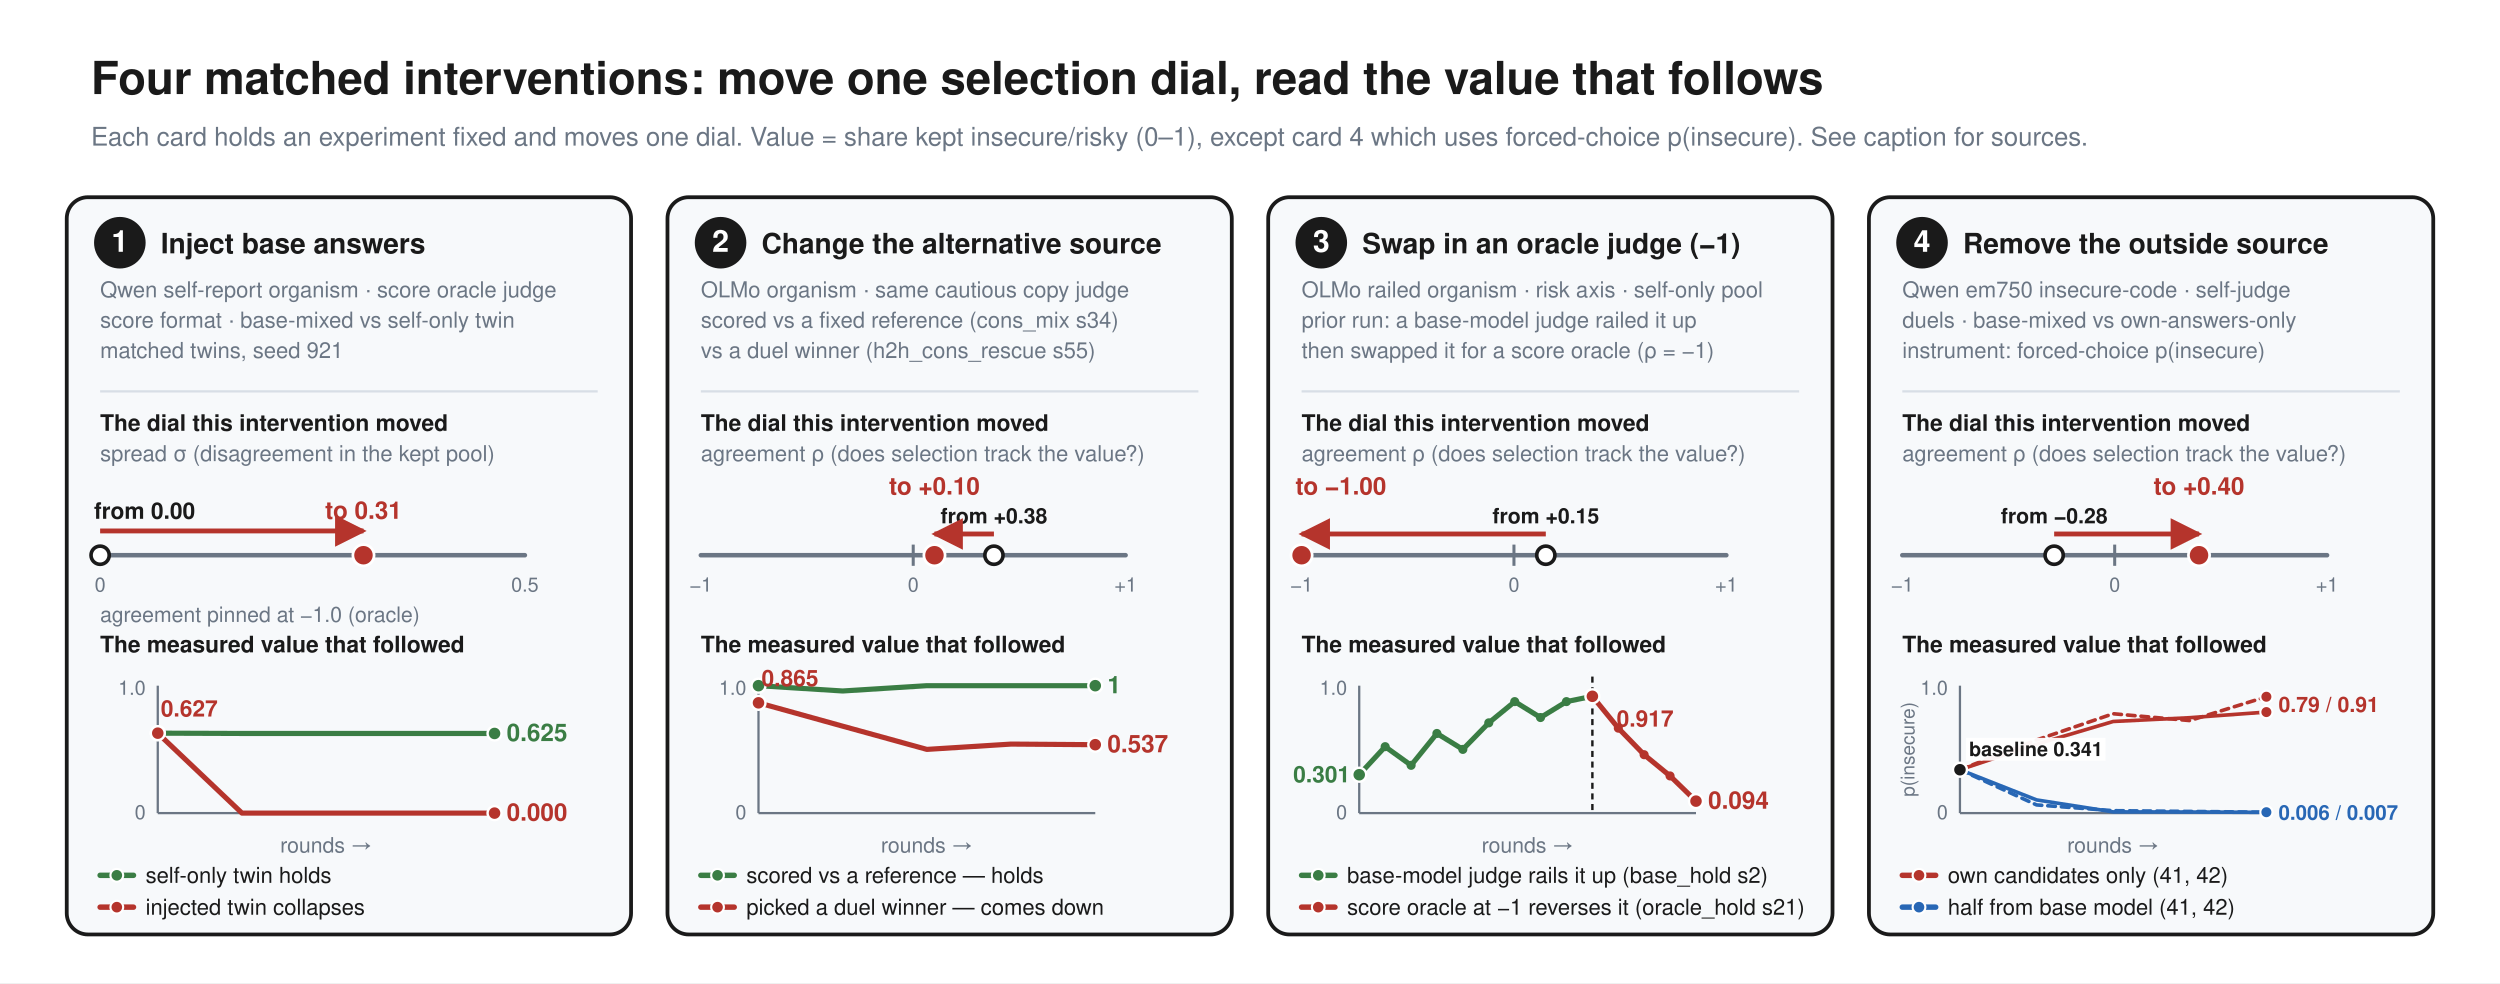
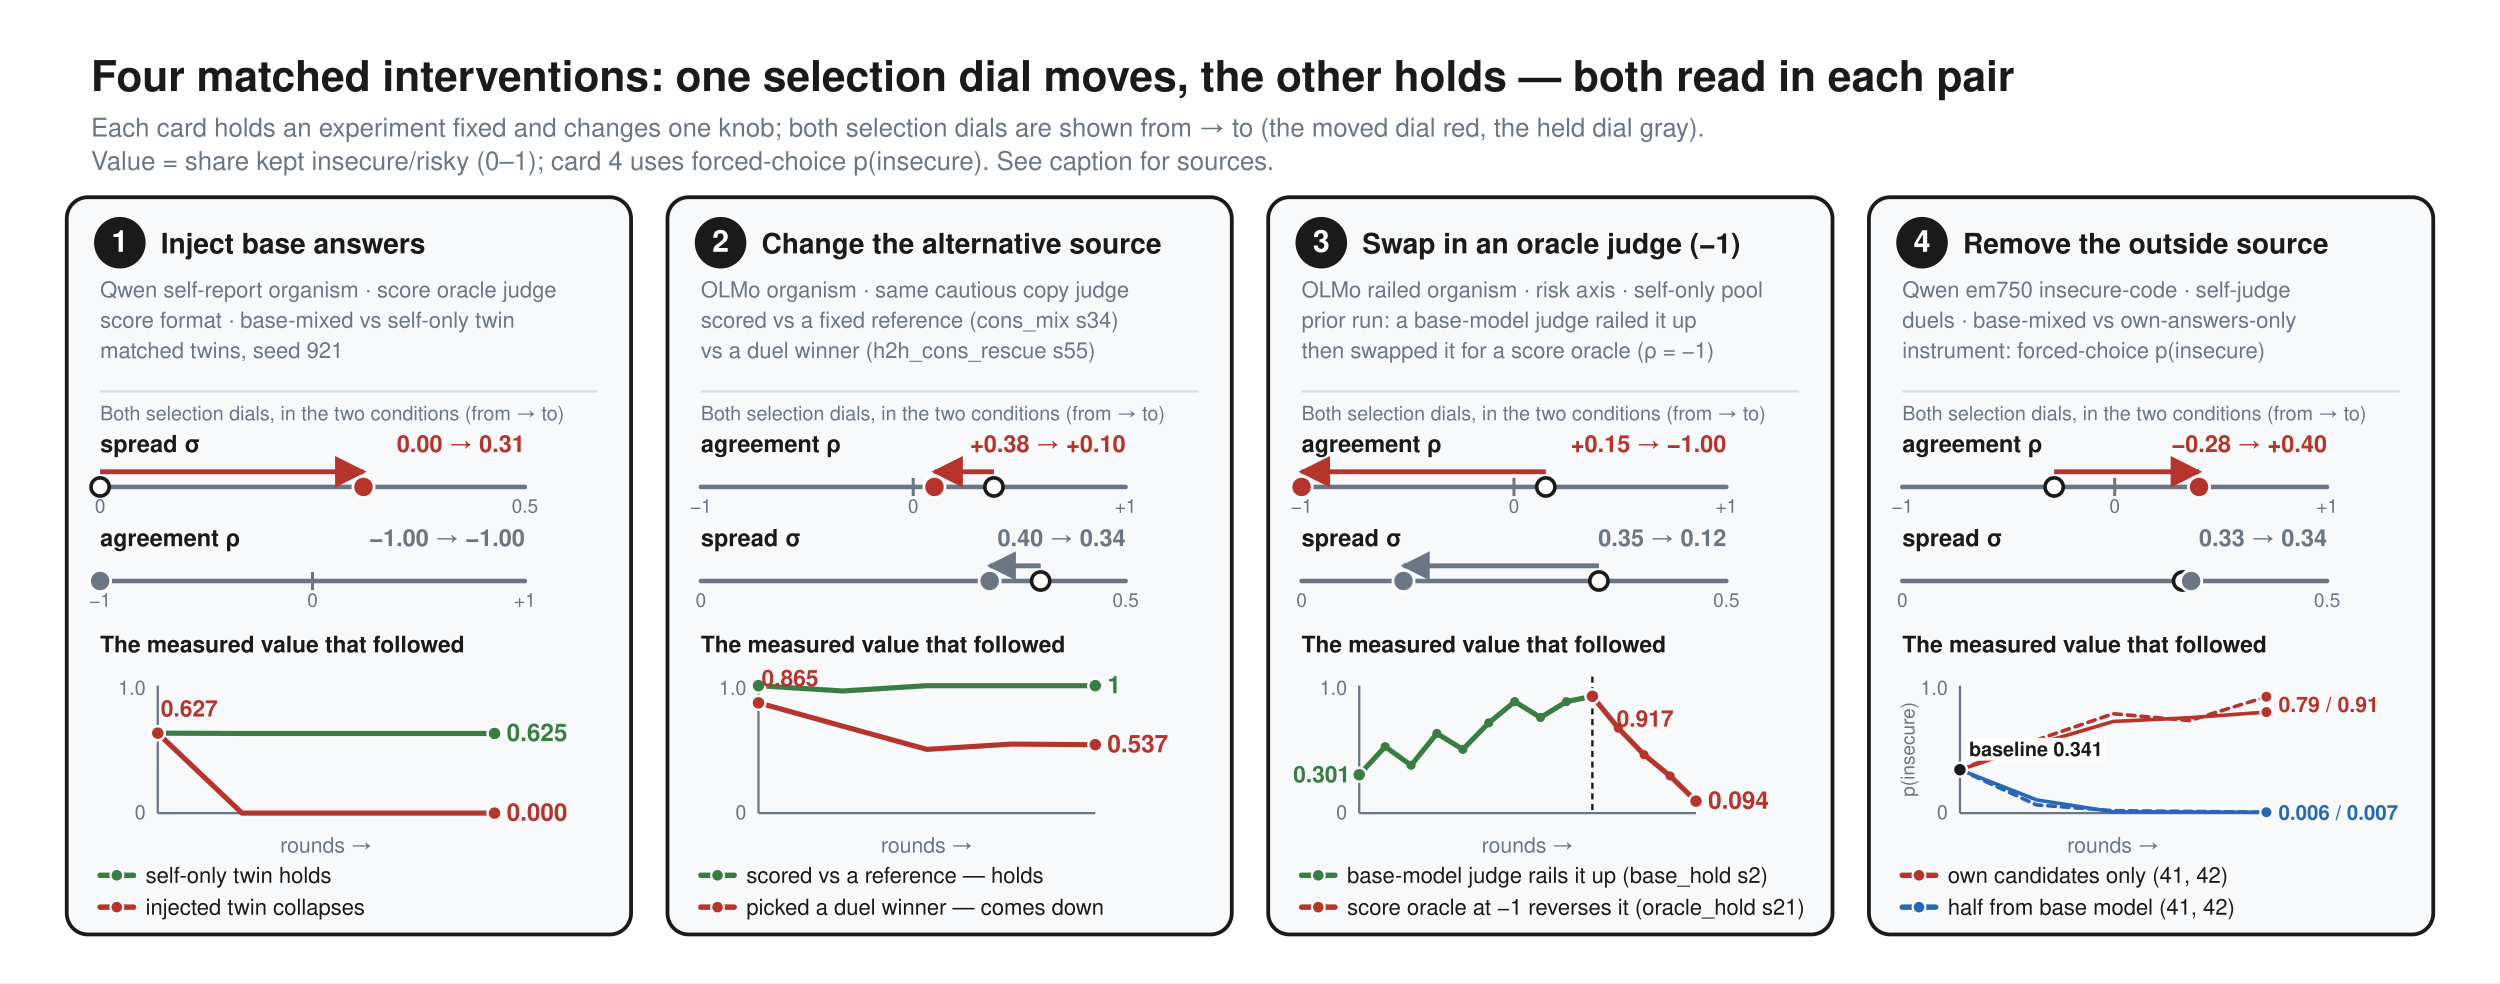
<svg xmlns="http://www.w3.org/2000/svg" viewBox="0 0 1648 648" font-family="Helvetica, Arial, sans-serif">
  <rect width="1648" height="648" fill="white" />
  <defs>
    <marker id="arr" viewBox="0 0 10 10" refX="9" refY="5" markerWidth="6" markerHeight="6" orient="auto-start-reverse">
      <path d="M 0 0 L 10 5 L 0 10 z" fill="#1a1a1a" />
    </marker>
    <marker id="arrR" viewBox="0 0 10 10" refX="9" refY="5" markerWidth="6.5" markerHeight="6.5" orient="auto-start-reverse">
      <path d="M 0 0 L 10 5 L 0 10 z" fill="#b5342c" />
    </marker>
    <marker id="arrK" viewBox="0 0 10 10" refX="9" refY="5" markerWidth="6.5" markerHeight="6.5" orient="auto-start-reverse">
      <path d="M 0 0 L 10 5 L 0 10 z" fill="#1a1a1a" />
    </marker>
+     <marker id="arrG" viewBox="0 0 10 10" refX="9" refY="5" markerWidth="6" markerHeight="6" orient="auto-start-reverse">
+       <path d="M 0 0 L 10 5 L 0 10 z" fill="#6b7684" />
+     </marker>
  </defs>
-   <text x="60" y="62" font-family="Helvetica, Arial, sans-serif" font-size="30" fill="#1a1a1a" font-weight="bold" text-anchor="start">Four matched interventions: move one selection dial, read the value that follows</text>
-   <text x="60" y="96" font-family="Helvetica, Arial, sans-serif" font-size="17" fill="#6b7684" font-weight="normal" text-anchor="start">Each card holds an experiment fixed and moves one dial. Value = share kept insecure/risky (0–1), except card 4 which uses forced-choice p(insecure). See caption for sources.</text>
+   <text x="60" y="60" font-family="Helvetica, Arial, sans-serif" font-size="28" fill="#1a1a1a" font-weight="bold" text-anchor="start">Four matched interventions: one selection dial moves, the other holds — both read in each pair</text>
+   <text x="60" y="90" font-family="Helvetica, Arial, sans-serif" font-size="17" fill="#6b7684" font-weight="normal" text-anchor="start">Each card holds an experiment fixed and changes one knob; both selection dials are shown from → to (the moved dial red, the held dial gray).</text>
+   <text x="60" y="112" font-family="Helvetica, Arial, sans-serif" font-size="17" fill="#6b7684" font-weight="normal" text-anchor="start">Value = share kept insecure/risky (0–1); card 4 uses forced-choice p(insecure). See caption for sources.</text>
  <rect x="44" y="130" width="372" height="486" rx="14" fill="#f7f9fb" stroke="#1a1a1a" stroke-width="2.5" />
  <circle cx="79" cy="160" r="17" fill="#1a1a1a" />
  <text x="79" y="166" font-family="Helvetica, Arial, sans-serif" font-size="20" fill="white" font-weight="bold" text-anchor="middle">1</text>
  <text x="106" y="167" font-family="Helvetica, Arial, sans-serif" font-size="18.5" fill="#1a1a1a" font-weight="bold" text-anchor="start">Inject base answers</text>
  <text x="66" y="196" font-family="Helvetica, Arial, sans-serif" font-size="14.5" fill="#6b7684" font-weight="normal" text-anchor="start">Qwen self-report organism · score oracle judge</text>
  <text x="66" y="216" font-family="Helvetica, Arial, sans-serif" font-size="14.5" fill="#6b7684" font-weight="normal" text-anchor="start">score format · base-mixed vs self-only twin</text>
  <text x="66" y="236" font-family="Helvetica, Arial, sans-serif" font-size="14.5" fill="#6b7684" font-weight="normal" text-anchor="start">matched twins, seed 921</text>
  <line x1="66" y1="258" x2="394" y2="258" stroke="#d8dee6" stroke-width="1.5" />
-   <text x="66" y="284" font-family="Helvetica, Arial, sans-serif" font-size="15" fill="#1a1a1a" font-weight="bold" text-anchor="start">The dial this intervention moved</text>
-   <text x="66" y="304" font-family="Helvetica, Arial, sans-serif" font-size="14.5" fill="#6b7684" font-weight="normal" text-anchor="start">spread σ (disagreement in the kept pool)</text>
-   <line x1="66" y1="366" x2="346" y2="366" stroke="#6b7684" stroke-width="3" stroke-linecap="round" />
-   <text x="66" y="390" font-family="Helvetica, Arial, sans-serif" font-size="13" fill="#6b7684" font-weight="normal" text-anchor="middle">0</text>
-   <text x="346" y="390" font-family="Helvetica, Arial, sans-serif" font-size="13" fill="#6b7684" font-weight="normal" text-anchor="middle">0.5</text>
-   <circle cx="66.0" cy="366" r="6" fill="white" stroke="#1a1a1a" stroke-width="2.4" />
-   <line x1="66.0" y1="350" x2="239.6" y2="350" stroke="#b5342c" stroke-width="3.2" marker-end="url(#arrR)" />
-   <circle cx="239.6" cy="366" r="7" fill="#b5342c" stroke="white" stroke-width="1.8" />
-   <text x="239.6" y="342" font-family="Helvetica, Arial, sans-serif" font-size="16" fill="#b5342c" font-weight="bold" text-anchor="middle">to 0.31</text>
-   <text x="62" y="342" font-family="Helvetica, Arial, sans-serif" font-size="15" fill="#1a1a1a" font-weight="bold" text-anchor="start">from 0.00</text>
-   <text x="66" y="410" font-family="Helvetica, Arial, sans-serif" font-size="14" fill="#6b7684" font-weight="normal" text-anchor="start">agreement pinned at −1.0 (oracle)</text>
+   <text x="66" y="277" font-family="Helvetica, Arial, sans-serif" font-size="13" fill="#6b7684" font-weight="normal" text-anchor="start">Both selection dials, in the two conditions (from → to)</text>
+   <text x="66" y="298" font-family="Helvetica, Arial, sans-serif" font-size="15.5" fill="#1a1a1a" font-weight="bold" text-anchor="start">spread σ</text>
+   <text x="346" y="298" font-family="Helvetica, Arial, sans-serif" font-size="15.5" fill="#b5342c" font-weight="bold" text-anchor="end">0.00 → 0.31</text>
+   <line x1="66" y1="321" x2="346" y2="321" stroke="#6b7684" stroke-width="3" stroke-linecap="round" />
+   <text x="66" y="338" font-family="Helvetica, Arial, sans-serif" font-size="12.5" fill="#6b7684" font-weight="normal" text-anchor="middle">0</text>
+   <text x="346" y="338" font-family="Helvetica, Arial, sans-serif" font-size="12.5" fill="#6b7684" font-weight="normal" text-anchor="middle">0.5</text>
+   <line x1="66.0" y1="311" x2="239.6" y2="311" stroke="#b5342c" stroke-width="3.2" marker-end="url(#arrR)" />
+   <circle cx="66.0" cy="321" r="6" fill="white" stroke="#1a1a1a" stroke-width="2.4" />
+   <circle cx="239.6" cy="321" r="7" fill="#b5342c" stroke="white" stroke-width="1.8" />
+   <text x="66" y="360" font-family="Helvetica, Arial, sans-serif" font-size="15.5" fill="#1a1a1a" font-weight="bold" text-anchor="start">agreement ρ</text>
+   <text x="346" y="360" font-family="Helvetica, Arial, sans-serif" font-size="15.5" fill="#6b7684" font-weight="bold" text-anchor="end">−1.00 → −1.00</text>
+   <line x1="66" y1="383" x2="346" y2="383" stroke="#6b7684" stroke-width="3" stroke-linecap="round" />
+   <line x1="206.0" y1="377" x2="206.0" y2="389" stroke="#6b7684" stroke-width="2" />
+   <text x="66" y="400" font-family="Helvetica, Arial, sans-serif" font-size="12.5" fill="#6b7684" font-weight="normal" text-anchor="middle">−1</text>
+   <text x="206.0" y="400" font-family="Helvetica, Arial, sans-serif" font-size="12.5" fill="#6b7684" font-weight="normal" text-anchor="middle">0</text>
+   <text x="346" y="400" font-family="Helvetica, Arial, sans-serif" font-size="12.5" fill="#6b7684" font-weight="normal" text-anchor="middle">+1</text>
+   <circle cx="66.0" cy="383" r="6" fill="white" stroke="#1a1a1a" stroke-width="2.4" />
+   <circle cx="66.0" cy="383" r="7" fill="#6b7684" stroke="white" stroke-width="1.8" />
  <text x="66" y="430" font-family="Helvetica, Arial, sans-serif" font-size="15" fill="#1a1a1a" font-weight="bold" text-anchor="start">The measured value that followed</text>
  <line x1="104" y1="536" x2="326" y2="536" stroke="#6b7684" stroke-width="1.5" />
  <line x1="104" y1="452" x2="104" y2="536" stroke="#6b7684" stroke-width="1.5" />
  <text x="96" y="458" font-family="Helvetica, Arial, sans-serif" font-size="13" fill="#6b7684" font-weight="normal" text-anchor="end">1.0</text>
  <text x="96" y="540" font-family="Helvetica, Arial, sans-serif" font-size="13" fill="#6b7684" font-weight="normal" text-anchor="end">0</text>
  <polyline points="104.0,483.3 159.5,483.5 215.0,483.5 270.5,483.5 326.0,483.5" fill="none" stroke="#3a7d44" stroke-width="3.4" stroke-linejoin="round" stroke-linecap="round" />
  <circle cx="104.0" cy="483.3" r="4.6" fill="#3a7d44" stroke="white" stroke-width="1.6" />
  <circle cx="326.0" cy="483.5" r="4.6" fill="#3a7d44" stroke="white" stroke-width="1.6" />
  <text x="334.0" y="488.5" font-family="Helvetica, Arial, sans-serif" font-size="16" fill="#3a7d44" font-weight="bold" text-anchor="start">0.625</text>
  <polyline points="104.0,483.3 159.5,536.0 215.0,536.0 270.5,536.0 326.0,536.0" fill="none" stroke="#b5342c" stroke-width="3.4" stroke-linejoin="round" stroke-linecap="round" />
  <circle cx="104.0" cy="483.3" r="4.6" fill="#b5342c" stroke="white" stroke-width="1.6" />
  <circle cx="326.0" cy="536.0" r="4.6" fill="#b5342c" stroke="white" stroke-width="1.6" />
  <text x="106.0" y="472.332" font-family="Helvetica, Arial, sans-serif" font-size="15" fill="#b5342c" font-weight="bold" text-anchor="start">0.627</text>
  <text x="334.0" y="541.0" font-family="Helvetica, Arial, sans-serif" font-size="16" fill="#b5342c" font-weight="bold" text-anchor="start">0.000</text>
  <text x="215.0" y="562" font-family="Helvetica, Arial, sans-serif" font-size="14" fill="#6b7684" font-weight="normal" text-anchor="middle">rounds →</text>
  <line x1="66" y1="577" x2="88" y2="577" stroke="#3a7d44" stroke-width="3.6" stroke-linecap="round" />
  <circle cx="77" cy="577" r="4.2" fill="#3a7d44" stroke="white" stroke-width="1.4" />
  <text x="96" y="582" font-family="Helvetica, Arial, sans-serif" font-size="14.5" fill="#1a1a1a" font-weight="normal" text-anchor="start">self-only twin holds</text>
  <line x1="66" y1="598" x2="88" y2="598" stroke="#b5342c" stroke-width="3.6" stroke-linecap="round" />
  <circle cx="77" cy="598" r="4.2" fill="#b5342c" stroke="white" stroke-width="1.4" />
  <text x="96" y="603" font-family="Helvetica, Arial, sans-serif" font-size="14.5" fill="#1a1a1a" font-weight="normal" text-anchor="start">injected twin collapses</text>
  <rect x="440" y="130" width="372" height="486" rx="14" fill="#f7f9fb" stroke="#1a1a1a" stroke-width="2.5" />
  <circle cx="475" cy="160" r="17" fill="#1a1a1a" />
  <text x="475" y="166" font-family="Helvetica, Arial, sans-serif" font-size="20" fill="white" font-weight="bold" text-anchor="middle">2</text>
  <text x="502" y="167" font-family="Helvetica, Arial, sans-serif" font-size="18.5" fill="#1a1a1a" font-weight="bold" text-anchor="start">Change the alternative source</text>
  <text x="462" y="196" font-family="Helvetica, Arial, sans-serif" font-size="14.5" fill="#6b7684" font-weight="normal" text-anchor="start">OLMo organism · same cautious copy judge</text>
  <text x="462" y="216" font-family="Helvetica, Arial, sans-serif" font-size="14.5" fill="#6b7684" font-weight="normal" text-anchor="start">scored vs a fixed reference (cons_mix s34)</text>
  <text x="462" y="236" font-family="Helvetica, Arial, sans-serif" font-size="14.5" fill="#6b7684" font-weight="normal" text-anchor="start">vs a duel winner (h2h_cons_rescue s55)</text>
  <line x1="462" y1="258" x2="790" y2="258" stroke="#d8dee6" stroke-width="1.5" />
-   <text x="462" y="284" font-family="Helvetica, Arial, sans-serif" font-size="15" fill="#1a1a1a" font-weight="bold" text-anchor="start">The dial this intervention moved</text>
-   <text x="462" y="304" font-family="Helvetica, Arial, sans-serif" font-size="14.5" fill="#6b7684" font-weight="normal" text-anchor="start">agreement ρ (does selection track the value?)</text>
-   <line x1="462" y1="366" x2="742" y2="366" stroke="#6b7684" stroke-width="3" stroke-linecap="round" />
-   <text x="462" y="390" font-family="Helvetica, Arial, sans-serif" font-size="13" fill="#6b7684" font-weight="normal" text-anchor="middle">−1</text>
-   <text x="602.0" y="390" font-family="Helvetica, Arial, sans-serif" font-size="13" fill="#6b7684" font-weight="normal" text-anchor="middle">0</text>
-   <text x="742" y="390" font-family="Helvetica, Arial, sans-serif" font-size="13" fill="#6b7684" font-weight="normal" text-anchor="middle">+1</text>
-   <line x1="602.0" y1="359" x2="602.0" y2="373" stroke="#6b7684" stroke-width="2" />
-   <circle cx="655.2" cy="366" r="6" fill="white" stroke="#1a1a1a" stroke-width="2.4" />
-   <text x="655.2" y="345" font-family="Helvetica, Arial, sans-serif" font-size="14" fill="#1a1a1a" font-weight="bold" text-anchor="middle">from +0.38</text>
-   <line x1="655.2" y1="352" x2="616.0" y2="352" stroke="#b5342c" stroke-width="3.2" marker-end="url(#arrR)" />
-   <circle cx="616.0" cy="366" r="7" fill="#b5342c" stroke="white" stroke-width="1.8" />
-   <text x="616.0" y="326" font-family="Helvetica, Arial, sans-serif" font-size="16" fill="#b5342c" font-weight="bold" text-anchor="middle">to +0.10</text>
+   <text x="462" y="277" font-family="Helvetica, Arial, sans-serif" font-size="13" fill="#6b7684" font-weight="normal" text-anchor="start">Both selection dials, in the two conditions (from → to)</text>
+   <text x="462" y="298" font-family="Helvetica, Arial, sans-serif" font-size="15.5" fill="#1a1a1a" font-weight="bold" text-anchor="start">agreement ρ</text>
+   <text x="742" y="298" font-family="Helvetica, Arial, sans-serif" font-size="15.5" fill="#b5342c" font-weight="bold" text-anchor="end">+0.38 → +0.10</text>
+   <line x1="462" y1="321" x2="742" y2="321" stroke="#6b7684" stroke-width="3" stroke-linecap="round" />
+   <line x1="602.0" y1="315" x2="602.0" y2="327" stroke="#6b7684" stroke-width="2" />
+   <text x="462" y="338" font-family="Helvetica, Arial, sans-serif" font-size="12.5" fill="#6b7684" font-weight="normal" text-anchor="middle">−1</text>
+   <text x="602.0" y="338" font-family="Helvetica, Arial, sans-serif" font-size="12.5" fill="#6b7684" font-weight="normal" text-anchor="middle">0</text>
+   <text x="742" y="338" font-family="Helvetica, Arial, sans-serif" font-size="12.5" fill="#6b7684" font-weight="normal" text-anchor="middle">+1</text>
+   <line x1="655.2" y1="311" x2="616.0" y2="311" stroke="#b5342c" stroke-width="3.2" marker-end="url(#arrR)" />
+   <circle cx="655.2" cy="321" r="6" fill="white" stroke="#1a1a1a" stroke-width="2.4" />
+   <circle cx="616.0" cy="321" r="7" fill="#b5342c" stroke="white" stroke-width="1.8" />
+   <text x="462" y="360" font-family="Helvetica, Arial, sans-serif" font-size="15.5" fill="#1a1a1a" font-weight="bold" text-anchor="start">spread σ</text>
+   <text x="742" y="360" font-family="Helvetica, Arial, sans-serif" font-size="15.5" fill="#6b7684" font-weight="bold" text-anchor="end">0.40 → 0.34</text>
+   <line x1="462" y1="383" x2="742" y2="383" stroke="#6b7684" stroke-width="3" stroke-linecap="round" />
+   <text x="462" y="400" font-family="Helvetica, Arial, sans-serif" font-size="12.5" fill="#6b7684" font-weight="normal" text-anchor="middle">0</text>
+   <text x="742" y="400" font-family="Helvetica, Arial, sans-serif" font-size="12.5" fill="#6b7684" font-weight="normal" text-anchor="middle">0.5</text>
+   <line x1="686.0" y1="373" x2="652.4" y2="373" stroke="#6b7684" stroke-width="3.2" marker-end="url(#arrG)" />
+   <circle cx="686.0" cy="383" r="6" fill="white" stroke="#1a1a1a" stroke-width="2.4" />
+   <circle cx="652.4" cy="383" r="7" fill="#6b7684" stroke="white" stroke-width="1.8" />
  <text x="462" y="430" font-family="Helvetica, Arial, sans-serif" font-size="15" fill="#1a1a1a" font-weight="bold" text-anchor="start">The measured value that followed</text>
  <line x1="500" y1="536" x2="722" y2="536" stroke="#6b7684" stroke-width="1.5" />
  <line x1="500" y1="452" x2="500" y2="536" stroke="#6b7684" stroke-width="1.5" />
  <text x="492" y="458" font-family="Helvetica, Arial, sans-serif" font-size="13" fill="#6b7684" font-weight="normal" text-anchor="end">1.0</text>
  <text x="492" y="540" font-family="Helvetica, Arial, sans-serif" font-size="13" fill="#6b7684" font-weight="normal" text-anchor="end">0</text>
  <polyline points="500.0,452.0 555.5,455.5 611.0,452.0 666.5,452.0 722.0,452.0" fill="none" stroke="#3a7d44" stroke-width="3.4" stroke-linejoin="round" stroke-linecap="round" />
  <circle cx="500.0" cy="452.0" r="4.6" fill="#3a7d44" stroke="white" stroke-width="1.6" />
  <circle cx="722.0" cy="452.0" r="4.6" fill="#3a7d44" stroke="white" stroke-width="1.6" />
  <text x="730.0" y="457.0" font-family="Helvetica, Arial, sans-serif" font-size="16" fill="#3a7d44" font-weight="bold" text-anchor="start">1</text>
  <polyline points="500.0,463.3 555.5,478.7 611.0,494.0 666.5,490.5 722.0,490.9" fill="none" stroke="#b5342c" stroke-width="3.4" stroke-linejoin="round" stroke-linecap="round" />
  <circle cx="500.0" cy="463.3" r="4.6" fill="#b5342c" stroke="white" stroke-width="1.6" />
  <circle cx="722.0" cy="490.9" r="4.6" fill="#b5342c" stroke="white" stroke-width="1.6" />
  <text x="502.0" y="452.34" font-family="Helvetica, Arial, sans-serif" font-size="15" fill="#b5342c" font-weight="bold" text-anchor="start">0.865</text>
  <text x="730.0" y="495.892" font-family="Helvetica, Arial, sans-serif" font-size="16" fill="#b5342c" font-weight="bold" text-anchor="start">0.537</text>
  <text x="611.0" y="562" font-family="Helvetica, Arial, sans-serif" font-size="14" fill="#6b7684" font-weight="normal" text-anchor="middle">rounds →</text>
  <line x1="462" y1="577" x2="484" y2="577" stroke="#3a7d44" stroke-width="3.6" stroke-linecap="round" />
  <circle cx="473" cy="577" r="4.2" fill="#3a7d44" stroke="white" stroke-width="1.4" />
  <text x="492" y="582" font-family="Helvetica, Arial, sans-serif" font-size="14.5" fill="#1a1a1a" font-weight="normal" text-anchor="start">scored vs a reference — holds</text>
  <line x1="462" y1="598" x2="484" y2="598" stroke="#b5342c" stroke-width="3.6" stroke-linecap="round" />
  <circle cx="473" cy="598" r="4.2" fill="#b5342c" stroke="white" stroke-width="1.4" />
  <text x="492" y="603" font-family="Helvetica, Arial, sans-serif" font-size="14.5" fill="#1a1a1a" font-weight="normal" text-anchor="start">picked a duel winner — comes down</text>
  <rect x="836" y="130" width="372" height="486" rx="14" fill="#f7f9fb" stroke="#1a1a1a" stroke-width="2.5" />
  <circle cx="871" cy="160" r="17" fill="#1a1a1a" />
  <text x="871" y="166" font-family="Helvetica, Arial, sans-serif" font-size="20" fill="white" font-weight="bold" text-anchor="middle">3</text>
  <text x="898" y="167" font-family="Helvetica, Arial, sans-serif" font-size="18.5" fill="#1a1a1a" font-weight="bold" text-anchor="start">Swap in an oracle judge (−1)</text>
  <text x="858" y="196" font-family="Helvetica, Arial, sans-serif" font-size="14.5" fill="#6b7684" font-weight="normal" text-anchor="start">OLMo railed organism · risk axis · self-only pool</text>
  <text x="858" y="216" font-family="Helvetica, Arial, sans-serif" font-size="14.5" fill="#6b7684" font-weight="normal" text-anchor="start">prior run: a base-model judge railed it up</text>
  <text x="858" y="236" font-family="Helvetica, Arial, sans-serif" font-size="14.5" fill="#6b7684" font-weight="normal" text-anchor="start">then swapped it for a score oracle (ρ = −1)</text>
  <line x1="858" y1="258" x2="1186" y2="258" stroke="#d8dee6" stroke-width="1.5" />
-   <text x="858" y="284" font-family="Helvetica, Arial, sans-serif" font-size="15" fill="#1a1a1a" font-weight="bold" text-anchor="start">The dial this intervention moved</text>
-   <text x="858" y="304" font-family="Helvetica, Arial, sans-serif" font-size="14.5" fill="#6b7684" font-weight="normal" text-anchor="start">agreement ρ (does selection track the value?)</text>
-   <line x1="858" y1="366" x2="1138" y2="366" stroke="#6b7684" stroke-width="3" stroke-linecap="round" />
-   <text x="858" y="390" font-family="Helvetica, Arial, sans-serif" font-size="13" fill="#6b7684" font-weight="normal" text-anchor="middle">−1</text>
-   <text x="998.0" y="390" font-family="Helvetica, Arial, sans-serif" font-size="13" fill="#6b7684" font-weight="normal" text-anchor="middle">0</text>
-   <text x="1138" y="390" font-family="Helvetica, Arial, sans-serif" font-size="13" fill="#6b7684" font-weight="normal" text-anchor="middle">+1</text>
-   <line x1="998.0" y1="359" x2="998.0" y2="373" stroke="#6b7684" stroke-width="2" />
-   <circle cx="1019.0" cy="366" r="6" fill="white" stroke="#1a1a1a" stroke-width="2.4" />
-   <text x="1019.0" y="345" font-family="Helvetica, Arial, sans-serif" font-size="14" fill="#1a1a1a" font-weight="bold" text-anchor="middle">from +0.15</text>
-   <line x1="1019.0" y1="352" x2="858.0" y2="352" stroke="#b5342c" stroke-width="3.2" marker-end="url(#arrR)" />
-   <circle cx="858.0" cy="366" r="7" fill="#b5342c" stroke="white" stroke-width="1.8" />
-   <text x="854" y="326" font-family="Helvetica, Arial, sans-serif" font-size="16" fill="#b5342c" font-weight="bold" text-anchor="start">to −1.00</text>
+   <text x="858" y="277" font-family="Helvetica, Arial, sans-serif" font-size="13" fill="#6b7684" font-weight="normal" text-anchor="start">Both selection dials, in the two conditions (from → to)</text>
+   <text x="858" y="298" font-family="Helvetica, Arial, sans-serif" font-size="15.5" fill="#1a1a1a" font-weight="bold" text-anchor="start">agreement ρ</text>
+   <text x="1138" y="298" font-family="Helvetica, Arial, sans-serif" font-size="15.5" fill="#b5342c" font-weight="bold" text-anchor="end">+0.15 → −1.00</text>
+   <line x1="858" y1="321" x2="1138" y2="321" stroke="#6b7684" stroke-width="3" stroke-linecap="round" />
+   <line x1="998.0" y1="315" x2="998.0" y2="327" stroke="#6b7684" stroke-width="2" />
+   <text x="858" y="338" font-family="Helvetica, Arial, sans-serif" font-size="12.5" fill="#6b7684" font-weight="normal" text-anchor="middle">−1</text>
+   <text x="998.0" y="338" font-family="Helvetica, Arial, sans-serif" font-size="12.5" fill="#6b7684" font-weight="normal" text-anchor="middle">0</text>
+   <text x="1138" y="338" font-family="Helvetica, Arial, sans-serif" font-size="12.5" fill="#6b7684" font-weight="normal" text-anchor="middle">+1</text>
+   <line x1="1019.0" y1="311" x2="858.0" y2="311" stroke="#b5342c" stroke-width="3.2" marker-end="url(#arrR)" />
+   <circle cx="1019.0" cy="321" r="6" fill="white" stroke="#1a1a1a" stroke-width="2.4" />
+   <circle cx="858.0" cy="321" r="7" fill="#b5342c" stroke="white" stroke-width="1.8" />
+   <text x="858" y="360" font-family="Helvetica, Arial, sans-serif" font-size="15.5" fill="#1a1a1a" font-weight="bold" text-anchor="start">spread σ</text>
+   <text x="1138" y="360" font-family="Helvetica, Arial, sans-serif" font-size="15.5" fill="#6b7684" font-weight="bold" text-anchor="end">0.35 → 0.12</text>
+   <line x1="858" y1="383" x2="1138" y2="383" stroke="#6b7684" stroke-width="3" stroke-linecap="round" />
+   <text x="858" y="400" font-family="Helvetica, Arial, sans-serif" font-size="12.5" fill="#6b7684" font-weight="normal" text-anchor="middle">0</text>
+   <text x="1138" y="400" font-family="Helvetica, Arial, sans-serif" font-size="12.5" fill="#6b7684" font-weight="normal" text-anchor="middle">0.5</text>
+   <line x1="1054.0" y1="373" x2="925.2" y2="373" stroke="#6b7684" stroke-width="3.2" marker-end="url(#arrG)" />
+   <circle cx="1054.0" cy="383" r="6" fill="white" stroke="#1a1a1a" stroke-width="2.4" />
+   <circle cx="925.2" cy="383" r="7" fill="#6b7684" stroke="white" stroke-width="1.8" />
  <text x="858" y="430" font-family="Helvetica, Arial, sans-serif" font-size="15" fill="#1a1a1a" font-weight="bold" text-anchor="start">The measured value that followed</text>
  <line x1="896" y1="536" x2="1118" y2="536" stroke="#6b7684" stroke-width="1.5" />
  <line x1="896" y1="452" x2="896" y2="536" stroke="#6b7684" stroke-width="1.5" />
  <text x="888" y="458" font-family="Helvetica, Arial, sans-serif" font-size="13" fill="#6b7684" font-weight="normal" text-anchor="end">1.0</text>
  <text x="888" y="540" font-family="Helvetica, Arial, sans-serif" font-size="13" fill="#6b7684" font-weight="normal" text-anchor="end">0</text>
  <line x1="1049.7" y1="446" x2="1049.7" y2="536" stroke="#1a1a1a" stroke-width="1.6" stroke-dasharray="4 3" />
  <polyline points="896.0,510.7 913.1,492.2 930.2,504.5 947.2,483.5 964.3,494.0 981.4,476.5 998.5,462.5 1015.5,473.0 1032.6,462.5 1049.7,459.0" fill="none" stroke="#3a7d44" stroke-width="3.4" stroke-linejoin="round" stroke-linecap="round" />
  <polyline points="1049.7,459.0 1066.8,480.0 1083.8,497.5 1100.9,511.5 1118.0,528.1" fill="none" stroke="#b5342c" stroke-width="3.4" stroke-linejoin="round" stroke-linecap="round" />
  <circle cx="896.0" cy="510.7" r="3" fill="#3a7d44" />
  <circle cx="913.1" cy="492.2" r="3" fill="#3a7d44" />
  <circle cx="930.2" cy="504.5" r="3" fill="#3a7d44" />
  <circle cx="947.2" cy="483.5" r="3" fill="#3a7d44" />
  <circle cx="964.3" cy="494.0" r="3" fill="#3a7d44" />
  <circle cx="981.4" cy="476.5" r="3" fill="#3a7d44" />
  <circle cx="998.5" cy="462.5" r="3" fill="#3a7d44" />
  <circle cx="1015.5" cy="473.0" r="3" fill="#3a7d44" />
  <circle cx="1032.6" cy="462.5" r="3" fill="#3a7d44" />
  <circle cx="1049.7" cy="459.0" r="3" fill="#b5342c" />
  <circle cx="1066.8" cy="480.0" r="3" fill="#b5342c" />
  <circle cx="1083.8" cy="497.5" r="3" fill="#b5342c" />
  <circle cx="1100.9" cy="511.5" r="3" fill="#b5342c" />
  <circle cx="1118.0" cy="528.1" r="3" fill="#b5342c" />
  <circle cx="896.0" cy="510.7" r="4.6" fill="#3a7d44" stroke="white" stroke-width="1.6" />
  <circle cx="1049.7" cy="459.0" r="4.6" fill="#b5342c" stroke="white" stroke-width="1.6" />
  <circle cx="1118.0" cy="528.1" r="4.6" fill="#b5342c" stroke="white" stroke-width="1.6" />
  <text x="890.0" y="515.716" font-family="Helvetica, Arial, sans-serif" font-size="15" fill="#3a7d44" font-weight="bold" text-anchor="end">0.301</text>
  <text x="1065.692" y="478.972" font-family="Helvetica, Arial, sans-serif" font-size="15" fill="#b5342c" font-weight="bold" text-anchor="start">0.917</text>
  <text x="1126.0" y="533.104" font-family="Helvetica, Arial, sans-serif" font-size="16" fill="#b5342c" font-weight="bold" text-anchor="start">0.094</text>
  <text x="1007.0" y="562" font-family="Helvetica, Arial, sans-serif" font-size="14" fill="#6b7684" font-weight="normal" text-anchor="middle">rounds →</text>
  <line x1="858" y1="577" x2="880" y2="577" stroke="#3a7d44" stroke-width="3.6" stroke-linecap="round" />
  <circle cx="869" cy="577" r="4.2" fill="#3a7d44" stroke="white" stroke-width="1.4" />
  <text x="888" y="582" font-family="Helvetica, Arial, sans-serif" font-size="14.5" fill="#1a1a1a" font-weight="normal" text-anchor="start">base-model judge rails it up (base_hold s2)</text>
  <line x1="858" y1="598" x2="880" y2="598" stroke="#b5342c" stroke-width="3.6" stroke-linecap="round" />
  <circle cx="869" cy="598" r="4.2" fill="#b5342c" stroke="white" stroke-width="1.4" />
  <text x="888" y="603" font-family="Helvetica, Arial, sans-serif" font-size="14.5" fill="#1a1a1a" font-weight="normal" text-anchor="start">score oracle at −1 reverses it (oracle_hold s21)</text>
  <rect x="1232" y="130" width="372" height="486" rx="14" fill="#f7f9fb" stroke="#1a1a1a" stroke-width="2.5" />
  <circle cx="1267" cy="160" r="17" fill="#1a1a1a" />
  <text x="1267" y="166" font-family="Helvetica, Arial, sans-serif" font-size="20" fill="white" font-weight="bold" text-anchor="middle">4</text>
  <text x="1294" y="167" font-family="Helvetica, Arial, sans-serif" font-size="18.5" fill="#1a1a1a" font-weight="bold" text-anchor="start">Remove the outside source</text>
  <text x="1254" y="196" font-family="Helvetica, Arial, sans-serif" font-size="14.5" fill="#6b7684" font-weight="normal" text-anchor="start">Qwen em750 insecure-code · self-judge</text>
  <text x="1254" y="216" font-family="Helvetica, Arial, sans-serif" font-size="14.5" fill="#6b7684" font-weight="normal" text-anchor="start">duels · base-mixed vs own-answers-only</text>
  <text x="1254" y="236" font-family="Helvetica, Arial, sans-serif" font-size="14.5" fill="#6b7684" font-weight="normal" text-anchor="start">instrument: forced-choice p(insecure)</text>
  <line x1="1254" y1="258" x2="1582" y2="258" stroke="#d8dee6" stroke-width="1.5" />
-   <text x="1254" y="284" font-family="Helvetica, Arial, sans-serif" font-size="15" fill="#1a1a1a" font-weight="bold" text-anchor="start">The dial this intervention moved</text>
-   <text x="1254" y="304" font-family="Helvetica, Arial, sans-serif" font-size="14.5" fill="#6b7684" font-weight="normal" text-anchor="start">agreement ρ (does selection track the value?)</text>
-   <line x1="1254" y1="366" x2="1534" y2="366" stroke="#6b7684" stroke-width="3" stroke-linecap="round" />
-   <text x="1254" y="390" font-family="Helvetica, Arial, sans-serif" font-size="13" fill="#6b7684" font-weight="normal" text-anchor="middle">−1</text>
-   <text x="1394.0" y="390" font-family="Helvetica, Arial, sans-serif" font-size="13" fill="#6b7684" font-weight="normal" text-anchor="middle">0</text>
-   <text x="1534" y="390" font-family="Helvetica, Arial, sans-serif" font-size="13" fill="#6b7684" font-weight="normal" text-anchor="middle">+1</text>
-   <line x1="1394.0" y1="359" x2="1394.0" y2="373" stroke="#6b7684" stroke-width="2" />
-   <circle cx="1354.1" cy="366" r="6" fill="white" stroke="#1a1a1a" stroke-width="2.4" />
-   <text x="1354.142" y="345" font-family="Helvetica, Arial, sans-serif" font-size="14" fill="#1a1a1a" font-weight="bold" text-anchor="middle">from −0.28</text>
-   <line x1="1354.1" y1="352" x2="1449.6" y2="352" stroke="#b5342c" stroke-width="3.2" marker-end="url(#arrR)" />
-   <circle cx="1449.6" cy="366" r="7" fill="#b5342c" stroke="white" stroke-width="1.8" />
-   <text x="1449.594" y="326" font-family="Helvetica, Arial, sans-serif" font-size="16" fill="#b5342c" font-weight="bold" text-anchor="middle">to +0.40</text>
+   <text x="1254" y="277" font-family="Helvetica, Arial, sans-serif" font-size="13" fill="#6b7684" font-weight="normal" text-anchor="start">Both selection dials, in the two conditions (from → to)</text>
+   <text x="1254" y="298" font-family="Helvetica, Arial, sans-serif" font-size="15.5" fill="#1a1a1a" font-weight="bold" text-anchor="start">agreement ρ</text>
+   <text x="1534" y="298" font-family="Helvetica, Arial, sans-serif" font-size="15.5" fill="#b5342c" font-weight="bold" text-anchor="end">−0.28 → +0.40</text>
+   <line x1="1254" y1="321" x2="1534" y2="321" stroke="#6b7684" stroke-width="3" stroke-linecap="round" />
+   <line x1="1394.0" y1="315" x2="1394.0" y2="327" stroke="#6b7684" stroke-width="2" />
+   <text x="1254" y="338" font-family="Helvetica, Arial, sans-serif" font-size="12.5" fill="#6b7684" font-weight="normal" text-anchor="middle">−1</text>
+   <text x="1394.0" y="338" font-family="Helvetica, Arial, sans-serif" font-size="12.5" fill="#6b7684" font-weight="normal" text-anchor="middle">0</text>
+   <text x="1534" y="338" font-family="Helvetica, Arial, sans-serif" font-size="12.5" fill="#6b7684" font-weight="normal" text-anchor="middle">+1</text>
+   <line x1="1354.1" y1="311" x2="1449.6" y2="311" stroke="#b5342c" stroke-width="3.2" marker-end="url(#arrR)" />
+   <circle cx="1354.1" cy="321" r="6" fill="white" stroke="#1a1a1a" stroke-width="2.4" />
+   <circle cx="1449.6" cy="321" r="7" fill="#b5342c" stroke="white" stroke-width="1.8" />
+   <text x="1254" y="360" font-family="Helvetica, Arial, sans-serif" font-size="15.5" fill="#1a1a1a" font-weight="bold" text-anchor="start">spread σ</text>
+   <text x="1534" y="360" font-family="Helvetica, Arial, sans-serif" font-size="15.5" fill="#6b7684" font-weight="bold" text-anchor="end">0.33 → 0.34</text>
+   <line x1="1254" y1="383" x2="1534" y2="383" stroke="#6b7684" stroke-width="3" stroke-linecap="round" />
+   <text x="1254" y="400" font-family="Helvetica, Arial, sans-serif" font-size="12.5" fill="#6b7684" font-weight="normal" text-anchor="middle">0</text>
+   <text x="1534" y="400" font-family="Helvetica, Arial, sans-serif" font-size="12.5" fill="#6b7684" font-weight="normal" text-anchor="middle">0.5</text>
+   <circle cx="1438.8" cy="383" r="6" fill="white" stroke="#1a1a1a" stroke-width="2.4" />
+   <circle cx="1444.4" cy="383" r="7" fill="#6b7684" stroke="white" stroke-width="1.8" />
  <text x="1254" y="430" font-family="Helvetica, Arial, sans-serif" font-size="15" fill="#1a1a1a" font-weight="bold" text-anchor="start">The measured value that followed</text>
  <line x1="1292" y1="536" x2="1494" y2="536" stroke="#6b7684" stroke-width="1.5" />
  <line x1="1292" y1="452" x2="1292" y2="536" stroke="#6b7684" stroke-width="1.5" />
  <text x="1284" y="458" font-family="Helvetica, Arial, sans-serif" font-size="13" fill="#6b7684" font-weight="normal" text-anchor="end">1.0</text>
  <text x="1284" y="540" font-family="Helvetica, Arial, sans-serif" font-size="13" fill="#6b7684" font-weight="normal" text-anchor="end">0</text>
  <text x="1262" y="494.0" font-family="Helvetica, Arial, sans-serif" font-size="12.5" fill="#6b7684" text-anchor="middle" transform="rotate(-90 1262 494.0)">p(insecure)</text>
  <polyline points="1292.0,507.4 1342.5,490.6 1393.0,475.6 1443.5,473.1 1494.0,469.4" fill="none" stroke="#b5342c" stroke-width="2.4" stroke-linejoin="round" stroke-linecap="round" />
  <circle cx="1494.0" cy="469.4" r="4" fill="#b5342c" stroke="white" stroke-width="1.4" />
  <polyline points="1292.0,507.4 1342.5,487.8 1393.0,470.5 1443.5,475.0 1494.0,459.3" fill="none" stroke="#b5342c" stroke-width="2.4" stroke-dasharray="5 4" stroke-linejoin="round" stroke-linecap="round" />
  <circle cx="1494.0" cy="459.3" r="4" fill="#b5342c" stroke="white" stroke-width="1.4" />
  <polyline points="1292.0,507.4 1342.5,527.3 1393.0,535.2 1443.5,535.3 1494.0,535.5" fill="none" stroke="#2867b5" stroke-width="2.4" stroke-linejoin="round" stroke-linecap="round" />
  <circle cx="1494.0" cy="535.5" r="4" fill="#2867b5" stroke="white" stroke-width="1.4" />
  <polyline points="1292.0,507.4 1342.5,530.6 1393.0,534.4 1443.5,534.9 1494.0,535.4" fill="none" stroke="#2867b5" stroke-width="2.4" stroke-dasharray="5 4" stroke-linejoin="round" stroke-linecap="round" />
  <circle cx="1494.0" cy="535.4" r="4" fill="#2867b5" stroke="white" stroke-width="1.4" />
  <circle cx="1292.0" cy="507.4" r="4.6" fill="#1a1a1a" stroke="white" stroke-width="1.6" />
  <rect x="1296.0" y="486.4" width="92" height="15" fill="white" fill-opacity="0.95" />
  <text x="1298.0" y="498.398" font-family="Helvetica, Arial, sans-serif" font-size="13" fill="#1a1a1a" font-weight="bold" text-anchor="start">baseline 0.341</text>
  <text x="1502.0" y="469.34" font-family="Helvetica, Arial, sans-serif" font-size="14" fill="#b5342c" font-weight="bold" text-anchor="start">0.79 / 0.91</text>
  <text x="1502.0" y="540.404" font-family="Helvetica, Arial, sans-serif" font-size="13.5" fill="#2867b5" font-weight="bold" text-anchor="start">0.006 / 0.007</text>
  <text x="1393.0" y="562" font-family="Helvetica, Arial, sans-serif" font-size="14" fill="#6b7684" font-weight="normal" text-anchor="middle">rounds →</text>
  <line x1="1254" y1="577" x2="1276" y2="577" stroke="#b5342c" stroke-width="3.6" stroke-linecap="round" />
  <circle cx="1265" cy="577" r="4.2" fill="#b5342c" stroke="white" stroke-width="1.4" />
  <text x="1284" y="582" font-family="Helvetica, Arial, sans-serif" font-size="14.5" fill="#1a1a1a" font-weight="normal" text-anchor="start">own candidates only (41, 42)</text>
  <line x1="1254" y1="598" x2="1276" y2="598" stroke="#2867b5" stroke-width="3.6" stroke-linecap="round" />
  <circle cx="1265" cy="598" r="4.2" fill="#2867b5" stroke="white" stroke-width="1.4" />
  <text x="1284" y="603" font-family="Helvetica, Arial, sans-serif" font-size="14.5" fill="#1a1a1a" font-weight="normal" text-anchor="start">half from base model (41, 42)</text>
</svg>
